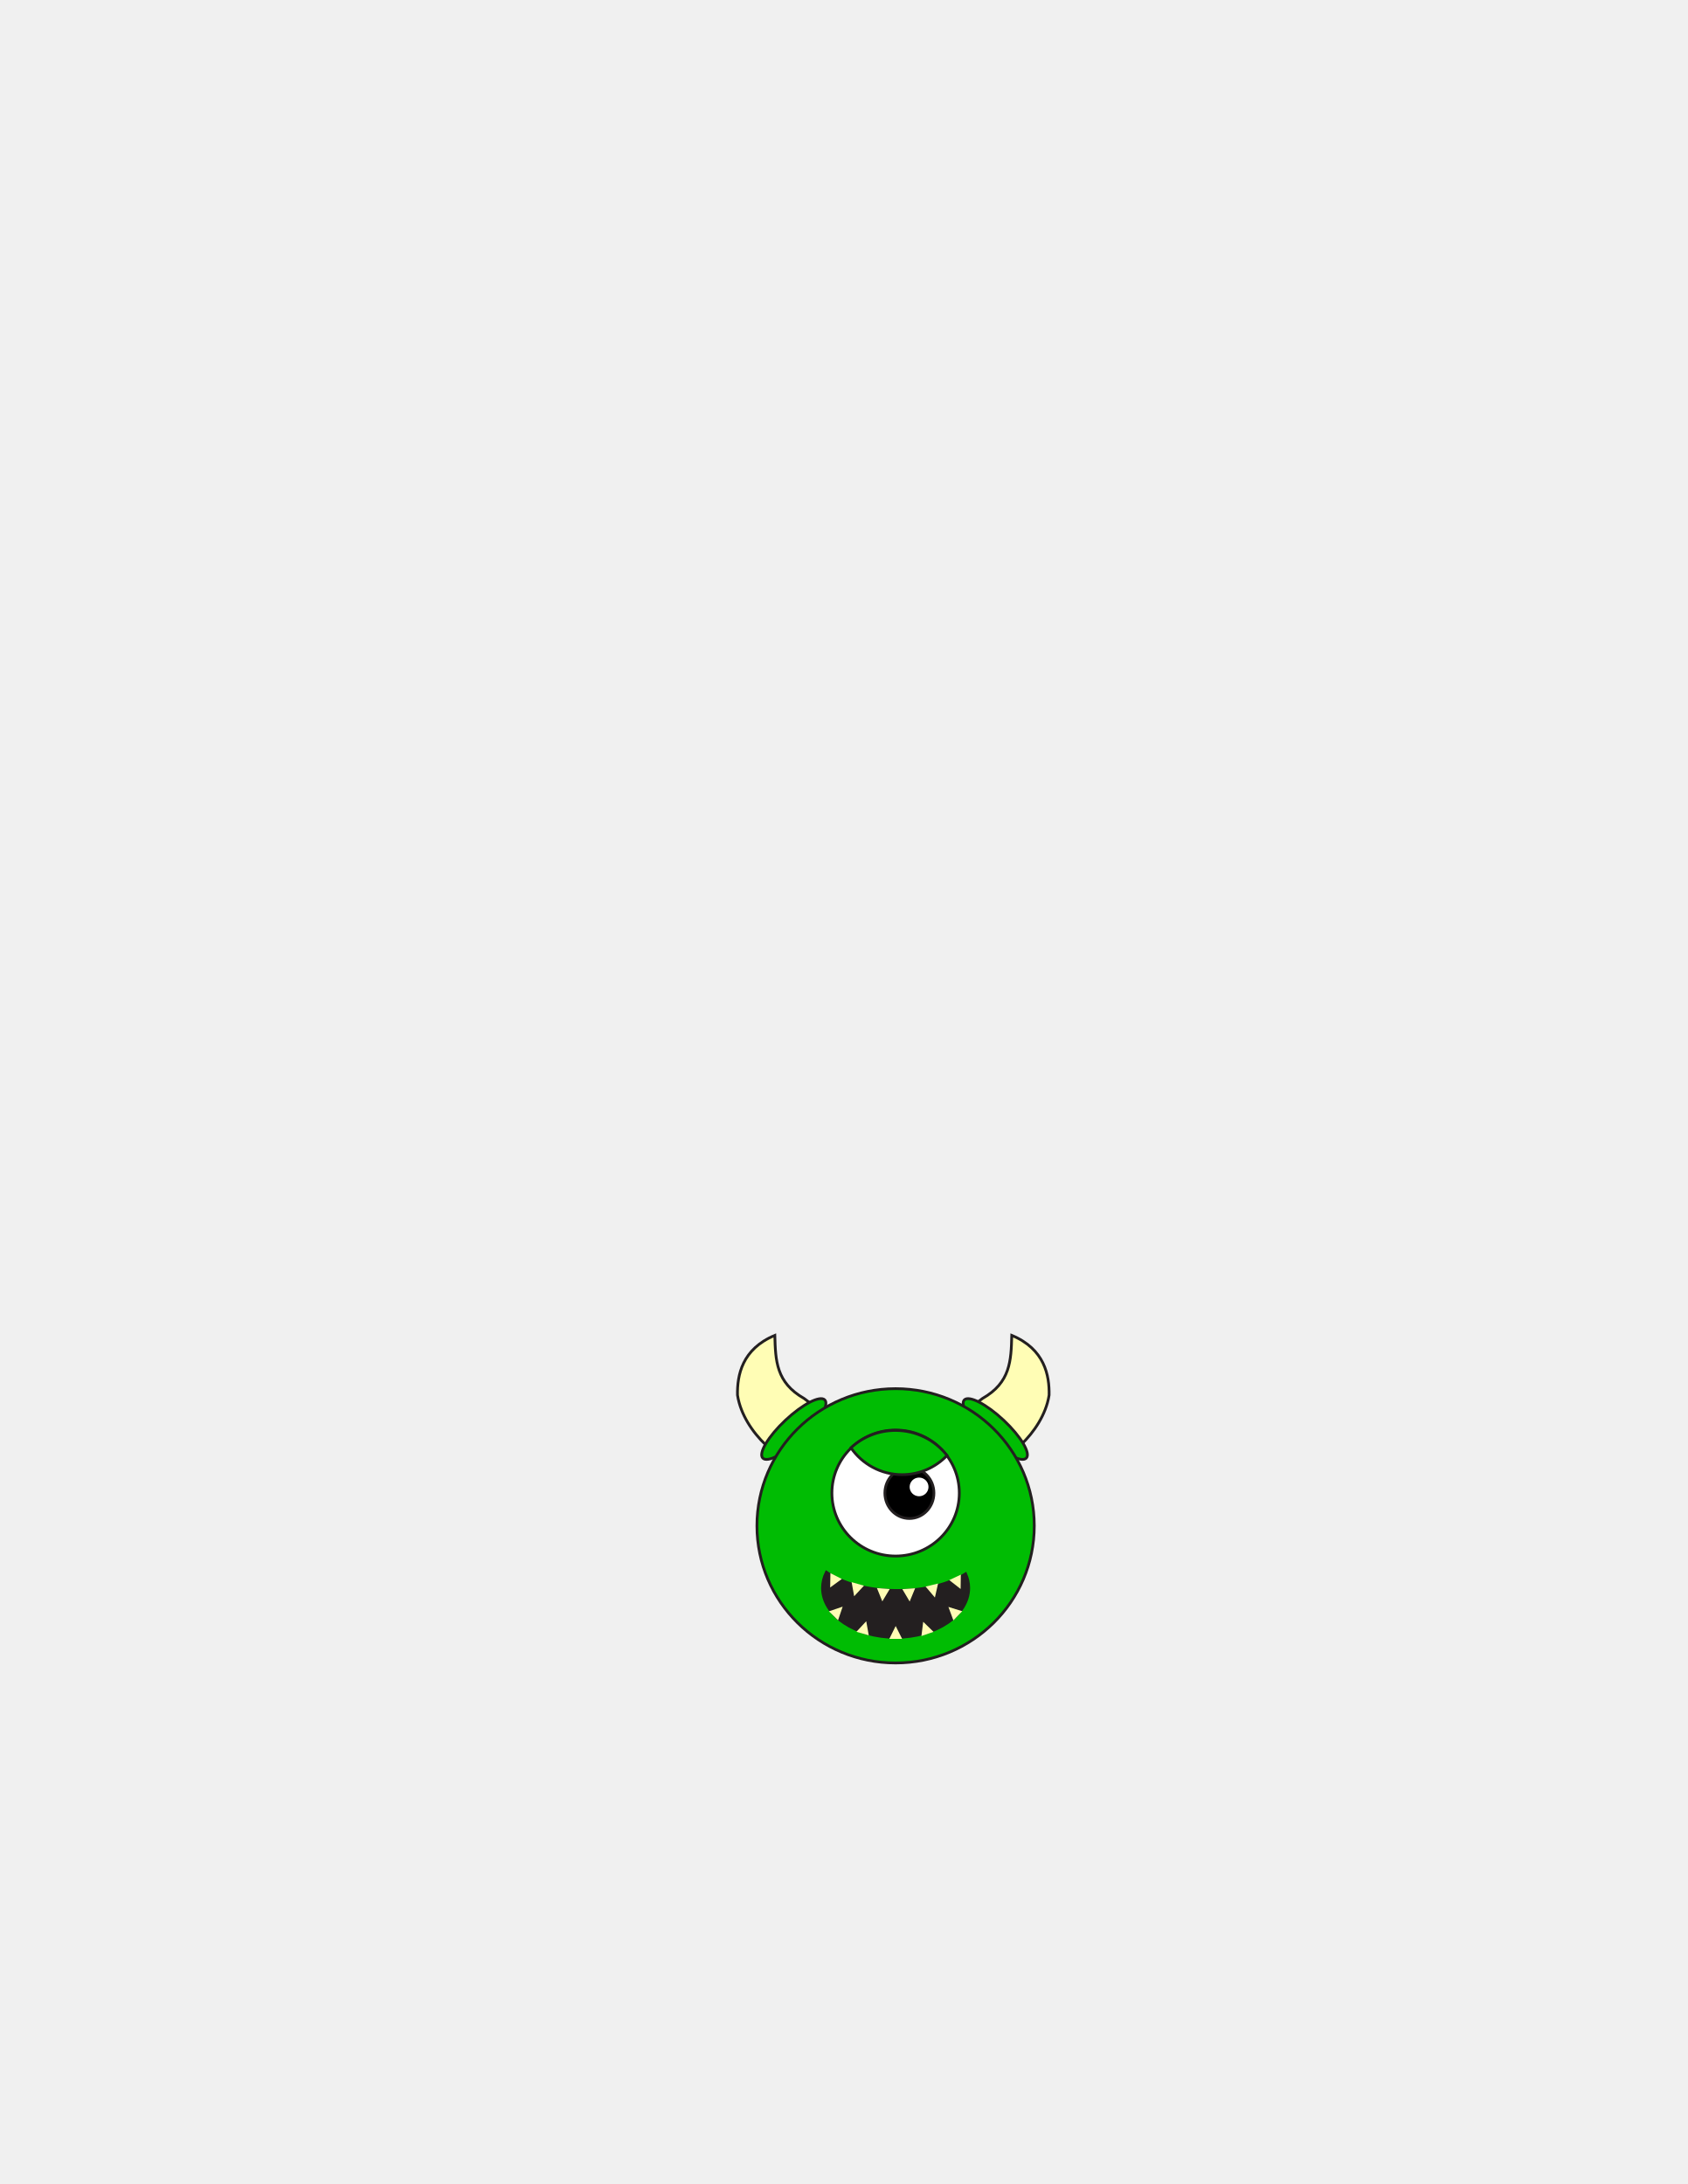
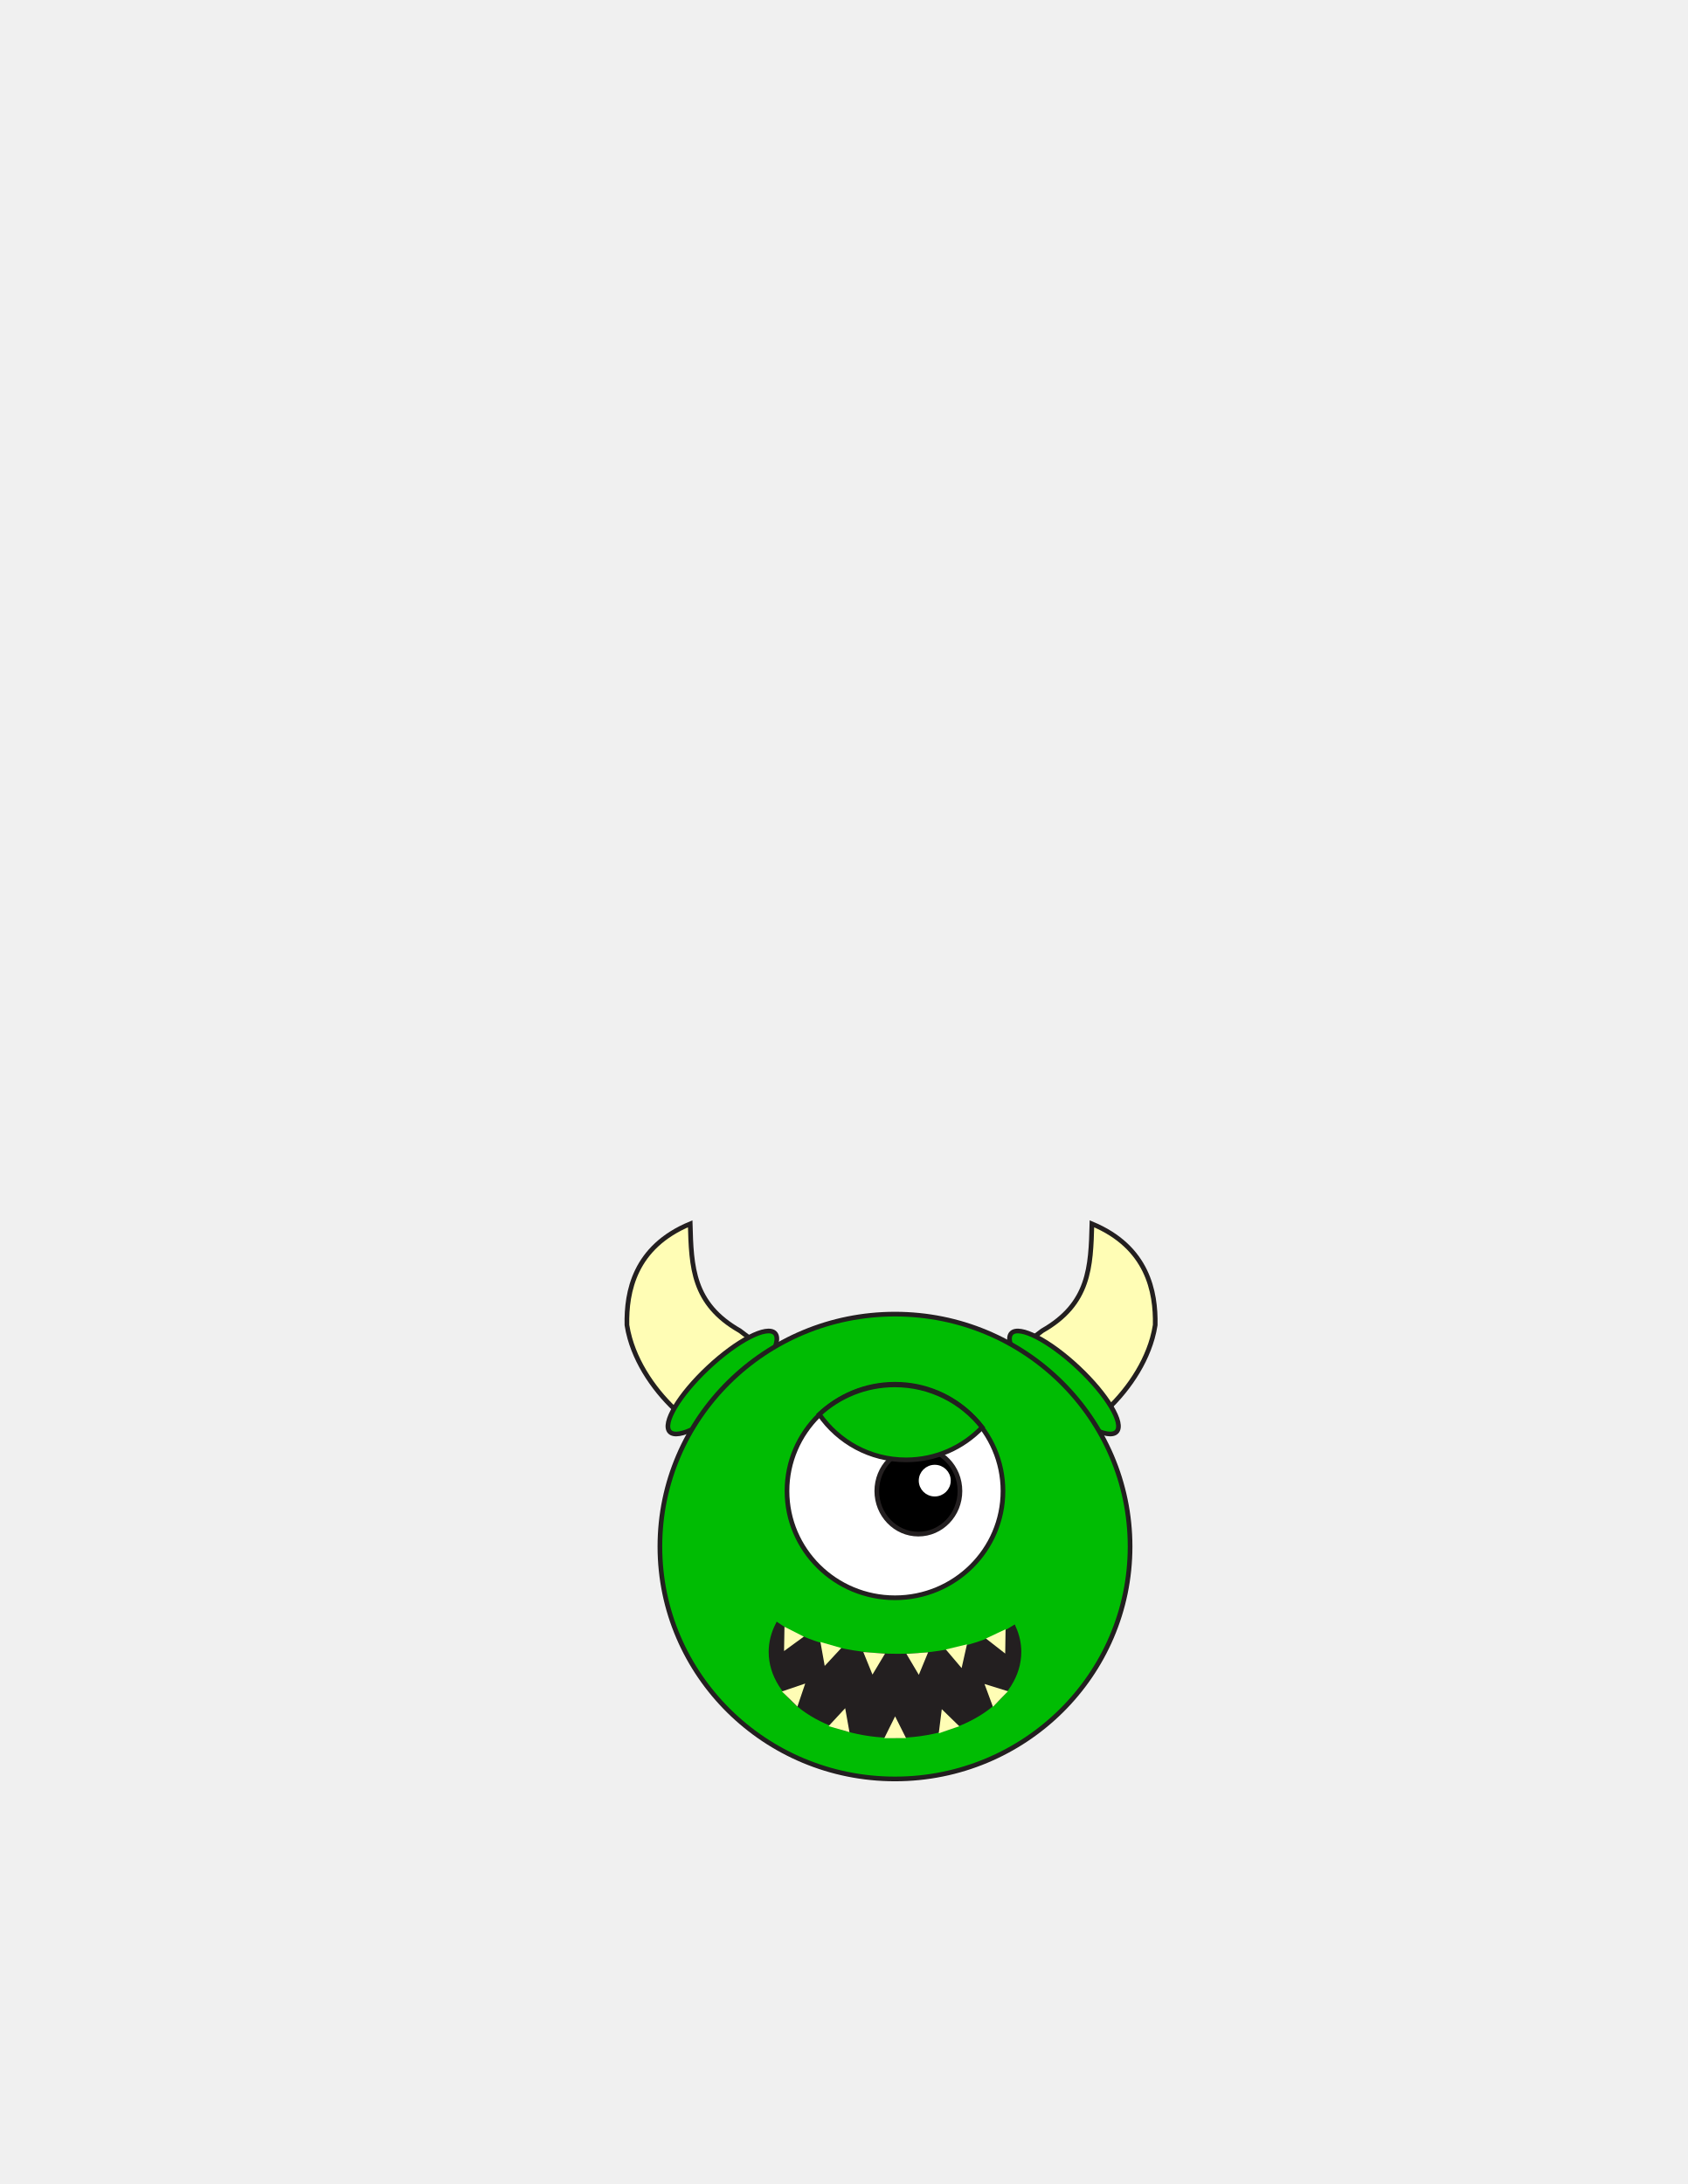
<svg xmlns="http://www.w3.org/2000/svg" version="1.1" id="Layer_1" x="0px" y="0px" width="612px" height="792px" viewBox="0 0 612 792" enable-background="new 0 0 612 792" xml:space="preserve">
-   <rect id="head_frame" x="249.564" y="476.998" fill-opacity="0" fill="#BBBCBE" width="151" height="131" />
-   <path class="secondary_color" id="SECONDARY_1_" fill="#FFFDB5" stroke="#231F20" stroke-miterlimit="10" d="M299.991,512.519  c7.939,2.225,2.117,9.964-3.094,13.795c-0.994,0.702-2.075,1.275-3.235,1.699c-3.708,1.362-7.653,1.002-11.311-0.722  c-0.914-0.43-1.81-0.946-2.68-1.539c-5.222-4.307-9.801-10.461-11.645-17.008c-0.264-0.935-0.471-1.878-0.616-2.823  c-0.146-7.114,1.602-16.71,13.533-21.663c0.253,9.208,0.47,17.102,10.616,22.878c0.68,0.525,1.349,1.034,2.004,1.515  c1.967,1.442,3.808,2.633,5.436,3.428C299.355,512.232,299.687,512.378,299.991,512.519z" />
-   <path class="secondary_color" id="SECONDARY" fill="#FFFDB5" stroke="#231F20" stroke-miterlimit="10" d="M347.815,512.519  c-7.938,2.225-2.117,9.964,3.093,13.795c0.996,0.702,2.076,1.275,3.235,1.699c3.708,1.362,7.653,1.002,11.312-0.722  c0.914-0.43,1.811-0.946,2.68-1.539c5.222-4.307,9.802-10.461,11.645-17.008c0.264-0.935,0.471-1.878,0.616-2.823  c0.146-7.114-1.602-16.71-13.533-21.663c-0.253,9.208-0.471,17.102-10.617,22.878c-0.68,0.525-1.348,1.034-2.004,1.515  c-1.967,1.442-3.807,2.633-5.434,3.428C348.451,512.232,348.119,512.378,347.815,512.519z" />
-   <path class="primary_color" id="PRIMARY_2_" fill="#00BC03" stroke="#231F20" stroke-miterlimit="10" d="M299.066,507.663  c1.683,1.754-1.984,7.898-8.193,13.727c-6.209,5.827-12.606,9.128-14.289,7.375c-1.683-1.754,1.985-7.899,8.195-13.728  C290.987,509.21,297.383,505.909,299.066,507.663z" />
-   <path class="primary_color" id="PRIMARY_1_" fill="#00BC03" stroke="#231F20" stroke-miterlimit="10" d="M349.646,507.663  c-1.685,1.754,1.985,7.898,8.194,13.727c6.208,5.827,12.606,9.128,14.288,7.375c1.682-1.754-1.984-7.899-8.194-13.728  C357.726,509.21,351.329,505.909,349.646,507.663z" />
-   <ellipse class="primary_color" id="PRIMARY_3_" fill="#00BC03" stroke="#231F20" stroke-miterlimit="10" cx="324.741" cy="553.316" rx="50.28" ry="49.734" />
-   <ellipse id="eye_2_" fill="#FFFFFF" stroke="#231F20" stroke-miterlimit="10" cx="324.741" cy="541.436" rx="23.097" ry="22.845" />
-   <ellipse id="pupil_2_" stroke="#231F20" stroke-miterlimit="10" cx="329.742" cy="541.436" rx="8.891" ry="9.222" />
-   <ellipse id="eye-glint_2_" fill="#FFFFFF" stroke="#FFFFFF" stroke-miterlimit="10" cx="333.247" cy="539.212" rx="2.92" ry="2.89" />
-   <path id="mouth_2_" fill="#231F20" stroke="#231F20" stroke-miterlimit="10" d="M325.326,576.771c-10.534,0-19.877-2.609-25.7-6.638  c-0.902,1.8-1.399,3.728-1.399,5.733c0,9.883,11.872,17.896,26.514,17.896c14.644,0,26.515-8.013,26.515-17.896  c0-1.791-0.395-3.518-1.118-5.148C344.275,574.411,335.341,576.771,325.326,576.771z" />
-   <polygon class="secondary_color" id="SECONDARY_2_" fill="#FFFDB5" points="313.263,575.027 309.711,578.862 308.794,573.744 " />
-   <polygon class="secondary_color" id="SECONDARY_3_" fill="#FFFDB5" points="305.244,572.592 301.014,575.682 301.106,570.482 " />
-   <polygon class="secondary_color" id="SECONDARY_4_" fill="#FFFDB5" points="322.606,576.242 319.925,580.715 317.966,575.889 " />
-   <polygon class="secondary_color" id="SECONDARY_5_" fill="#FFFDB5" points="331.825,575.957 329.839,580.771 327.183,576.283 " />
-   <polygon class="secondary_color" id="SECONDARY_6_" fill="#FFFDB5" points="340.134,574.249 338.991,579.326 335.612,575.34 " />
-   <polygon class="secondary_color" id="SECONDARY_7_" fill="#FFFDB5" points="348.392,571.018 348.317,576.219 344.188,572.997 " />
-   <polygon class="secondary_color" id="SECONDARY_8_" fill="#FFFDB5" points="300.567,584.324 305.542,582.635 303.871,587.567 " />
-   <polygon class="secondary_color" id="SECONDARY_9_" fill="#FFFDB5" points="310.536,591.748 314.091,587.914 315.005,593.037 " />
-   <polygon class="secondary_color" id="SECONDARY_10_" fill="#FFFDB5" points="322.453,594.325 324.767,589.654 327.105,594.313 " />
-   <polygon class="secondary_color" id="SECONDARY_11_" fill="#FFFDB5" points="334.101,593.282 334.75,588.12 338.495,591.771 " />
-   <polygon class="secondary_color" id="SECONDARY_12_" fill="#FFFDB5" points="345.691,587.612 343.885,582.728 348.903,584.284 " />
-   <path class="primary_color" id="PRIMARY" fill="#00BC03" stroke="#231F20" stroke-miterlimit="10" d="M324.695,518.721c-6.254,0-11.93,2.403-16.146,6.313  c4.07,5.882,10.861,9.736,18.555,9.736c6.404,0,12.18-2.673,16.286-6.958C339.087,522.288,332.319,518.721,324.695,518.721z" />
+   <rect id="head_frame" x="197.064" y="431.498" fill-opacity="0" fill="#BBBCBE" width="256" height="222" />
+   <path id="SECONDARY_1_" fill="#FFFDB5" stroke="#231F20" stroke-width="1.695" stroke-miterlimit="10" d="M282.555,491.693  c13.459,3.77,3.589,16.885-5.245,23.377c-1.686,1.19-3.519,2.162-5.484,2.88c-6.286,2.309-12.975,1.698-19.176-1.223  c-1.55-0.729-3.068-1.604-4.544-2.608c-8.853-7.298-16.617-17.728-19.742-28.822c-0.447-1.584-0.799-3.183-1.044-4.784  c-0.248-12.057,2.715-28.318,22.944-36.712c0.429,15.604,0.797,28.981,17.998,38.771c1.152,0.89,2.286,1.752,3.397,2.566  c3.335,2.444,6.456,4.462,9.216,5.809C281.478,491.208,282.041,491.455,282.555,491.693z" />
+   <path id="SECONDARY" fill="#FFFDB5" stroke="#231F20" stroke-width="1.695" stroke-miterlimit="10" d="M363.636,491.693  c-13.459,3.77-3.59,16.885,5.243,23.377c1.688,1.19,3.52,2.162,5.485,2.88c6.286,2.309,12.975,1.698,19.177-1.223  c1.55-0.729,3.069-1.604,4.543-2.608c8.853-7.298,16.618-17.728,19.742-28.822c0.447-1.584,0.798-3.183,1.045-4.784  c0.246-12.057-2.716-28.318-22.944-36.712c-0.429,15.604-0.798,28.981-18,38.771c-1.152,0.89-2.284,1.752-3.397,2.566  c-3.334,2.444-6.453,4.462-9.212,5.809C364.714,491.208,364.15,491.455,363.636,491.693z" />
+   <path id="PRIMARY_2_" fill="#00BC03" stroke="#231F20" stroke-width="1.695" stroke-miterlimit="10" d="M280.987,483.465  c2.853,2.973-3.364,13.385-13.891,23.262c-10.526,9.875-21.372,15.469-24.225,12.498c-2.853-2.973,3.366-13.387,13.894-23.264  C267.291,486.086,278.135,480.492,280.987,483.465z" />
+   <path id="PRIMARY_1_" fill="#00BC03" stroke="#231F20" stroke-width="1.695" stroke-miterlimit="10" d="M366.74,483.465  c-2.856,2.973,3.365,13.385,13.893,23.262c10.524,9.875,21.372,15.469,24.223,12.498c2.852-2.973-3.364-13.387-13.892-23.264  C380.437,486.086,369.593,480.492,366.74,483.465z" />
+   <ellipse id="PRIMARY_3_" fill="#00BC03" stroke="#231F20" stroke-width="1.695" stroke-miterlimit="10" cx="324.517" cy="560.831" rx="85.243" ry="84.283" />
+   <path id="eye_2_" fill="#FFFFFF" stroke="#231F20" stroke-width="1.695" stroke-miterlimit="10" d="M363.674,540.697  c0,21.381-17.53,38.714-39.157,38.714c-21.626,0-39.158-17.333-39.158-38.714c0-21.385,17.532-38.717,39.158-38.717  C346.144,501.98,363.674,519.313,363.674,540.697z" />
+   <ellipse id="pupil_2_" stroke="#231F20" stroke-width="1.695" stroke-miterlimit="10" cx="332.995" cy="540.697" rx="15.073" ry="15.628" />
+   <path id="eye-glint_2_" fill="#FFFFFF" stroke="#FFFFFF" stroke-width="1.695" stroke-miterlimit="10" d="M343.888,536.93  c0,2.704-2.219,4.896-4.951,4.896c-2.731,0-4.951-2.192-4.951-4.896c0-2.701,2.22-4.895,4.951-4.895  C341.669,532.035,343.888,534.229,343.888,536.93z" />
+   <path id="mouth_2_" fill="#231F20" stroke="#231F20" stroke-width="1.695" stroke-miterlimit="10" d="M325.508,600.58  c-17.859,0-33.699-4.422-43.57-11.249c-1.53,3.05-2.373,6.317-2.373,9.716c0,16.748,20.126,30.327,44.951,30.327  c24.826,0,44.952-13.579,44.952-30.327c0-3.035-0.669-5.961-1.896-8.725C357.634,596.58,342.486,600.58,325.508,600.58z" />
+   <polygon id="SECONDARY_2_" fill="#FFFDB5" points="305.056,597.624 299.035,604.123 297.48,595.449 " />
+   <polygon id="SECONDARY_3_" fill="#FFFDB5" points="291.461,593.497 284.291,598.732 284.446,589.922 " />
+   <polygon id="SECONDARY_4_" fill="#FFFDB5" points="320.897,599.683 316.351,607.263 313.029,599.084 " />
+   <polygon id="SECONDARY_5_" fill="#FFFDB5" points="336.526,599.199 333.159,607.358 328.655,599.752 " />
+   <polygon id="SECONDARY_6_" fill="#FFFDB5" points="350.612,596.305 348.676,604.909 342.947,598.153 " />
+   <polygon id="SECONDARY_7_" fill="#FFFDB5" points="364.612,590.829 364.486,599.643 357.486,594.184 " />
+   <polygon id="SECONDARY_8_" fill="#FFFDB5" points="283.532,613.379 291.966,610.516 289.133,618.875 " />
+   <polygon id="SECONDARY_9_" fill="#FFFDB5" points="300.434,625.96 306.46,619.463 308.01,628.145 " />
+   <polygon id="SECONDARY_10_" fill="#FFFDB5" points="320.638,630.327 324.56,622.412 328.524,630.306 " />
+   <polygon id="SECONDARY_11_" fill="#FFFDB5" points="340.384,628.56 341.485,619.812 347.834,626 " />
+   <polygon id="SECONDARY_12_" fill="#FFFDB5" points="360.035,618.951 356.972,610.673 365.48,613.312 " />
+   <path id="PRIMARY" fill="#00BC03" stroke="#231F20" stroke-width="1.695" stroke-miterlimit="10" d="M324.438,502.203  c-10.603,0-20.225,4.073-27.373,10.698c6.901,9.968,18.415,16.499,31.458,16.499c10.857,0,20.648-4.529,27.61-11.791  C348.838,508.249,337.364,502.203,324.438,502.203z" />
</svg>
